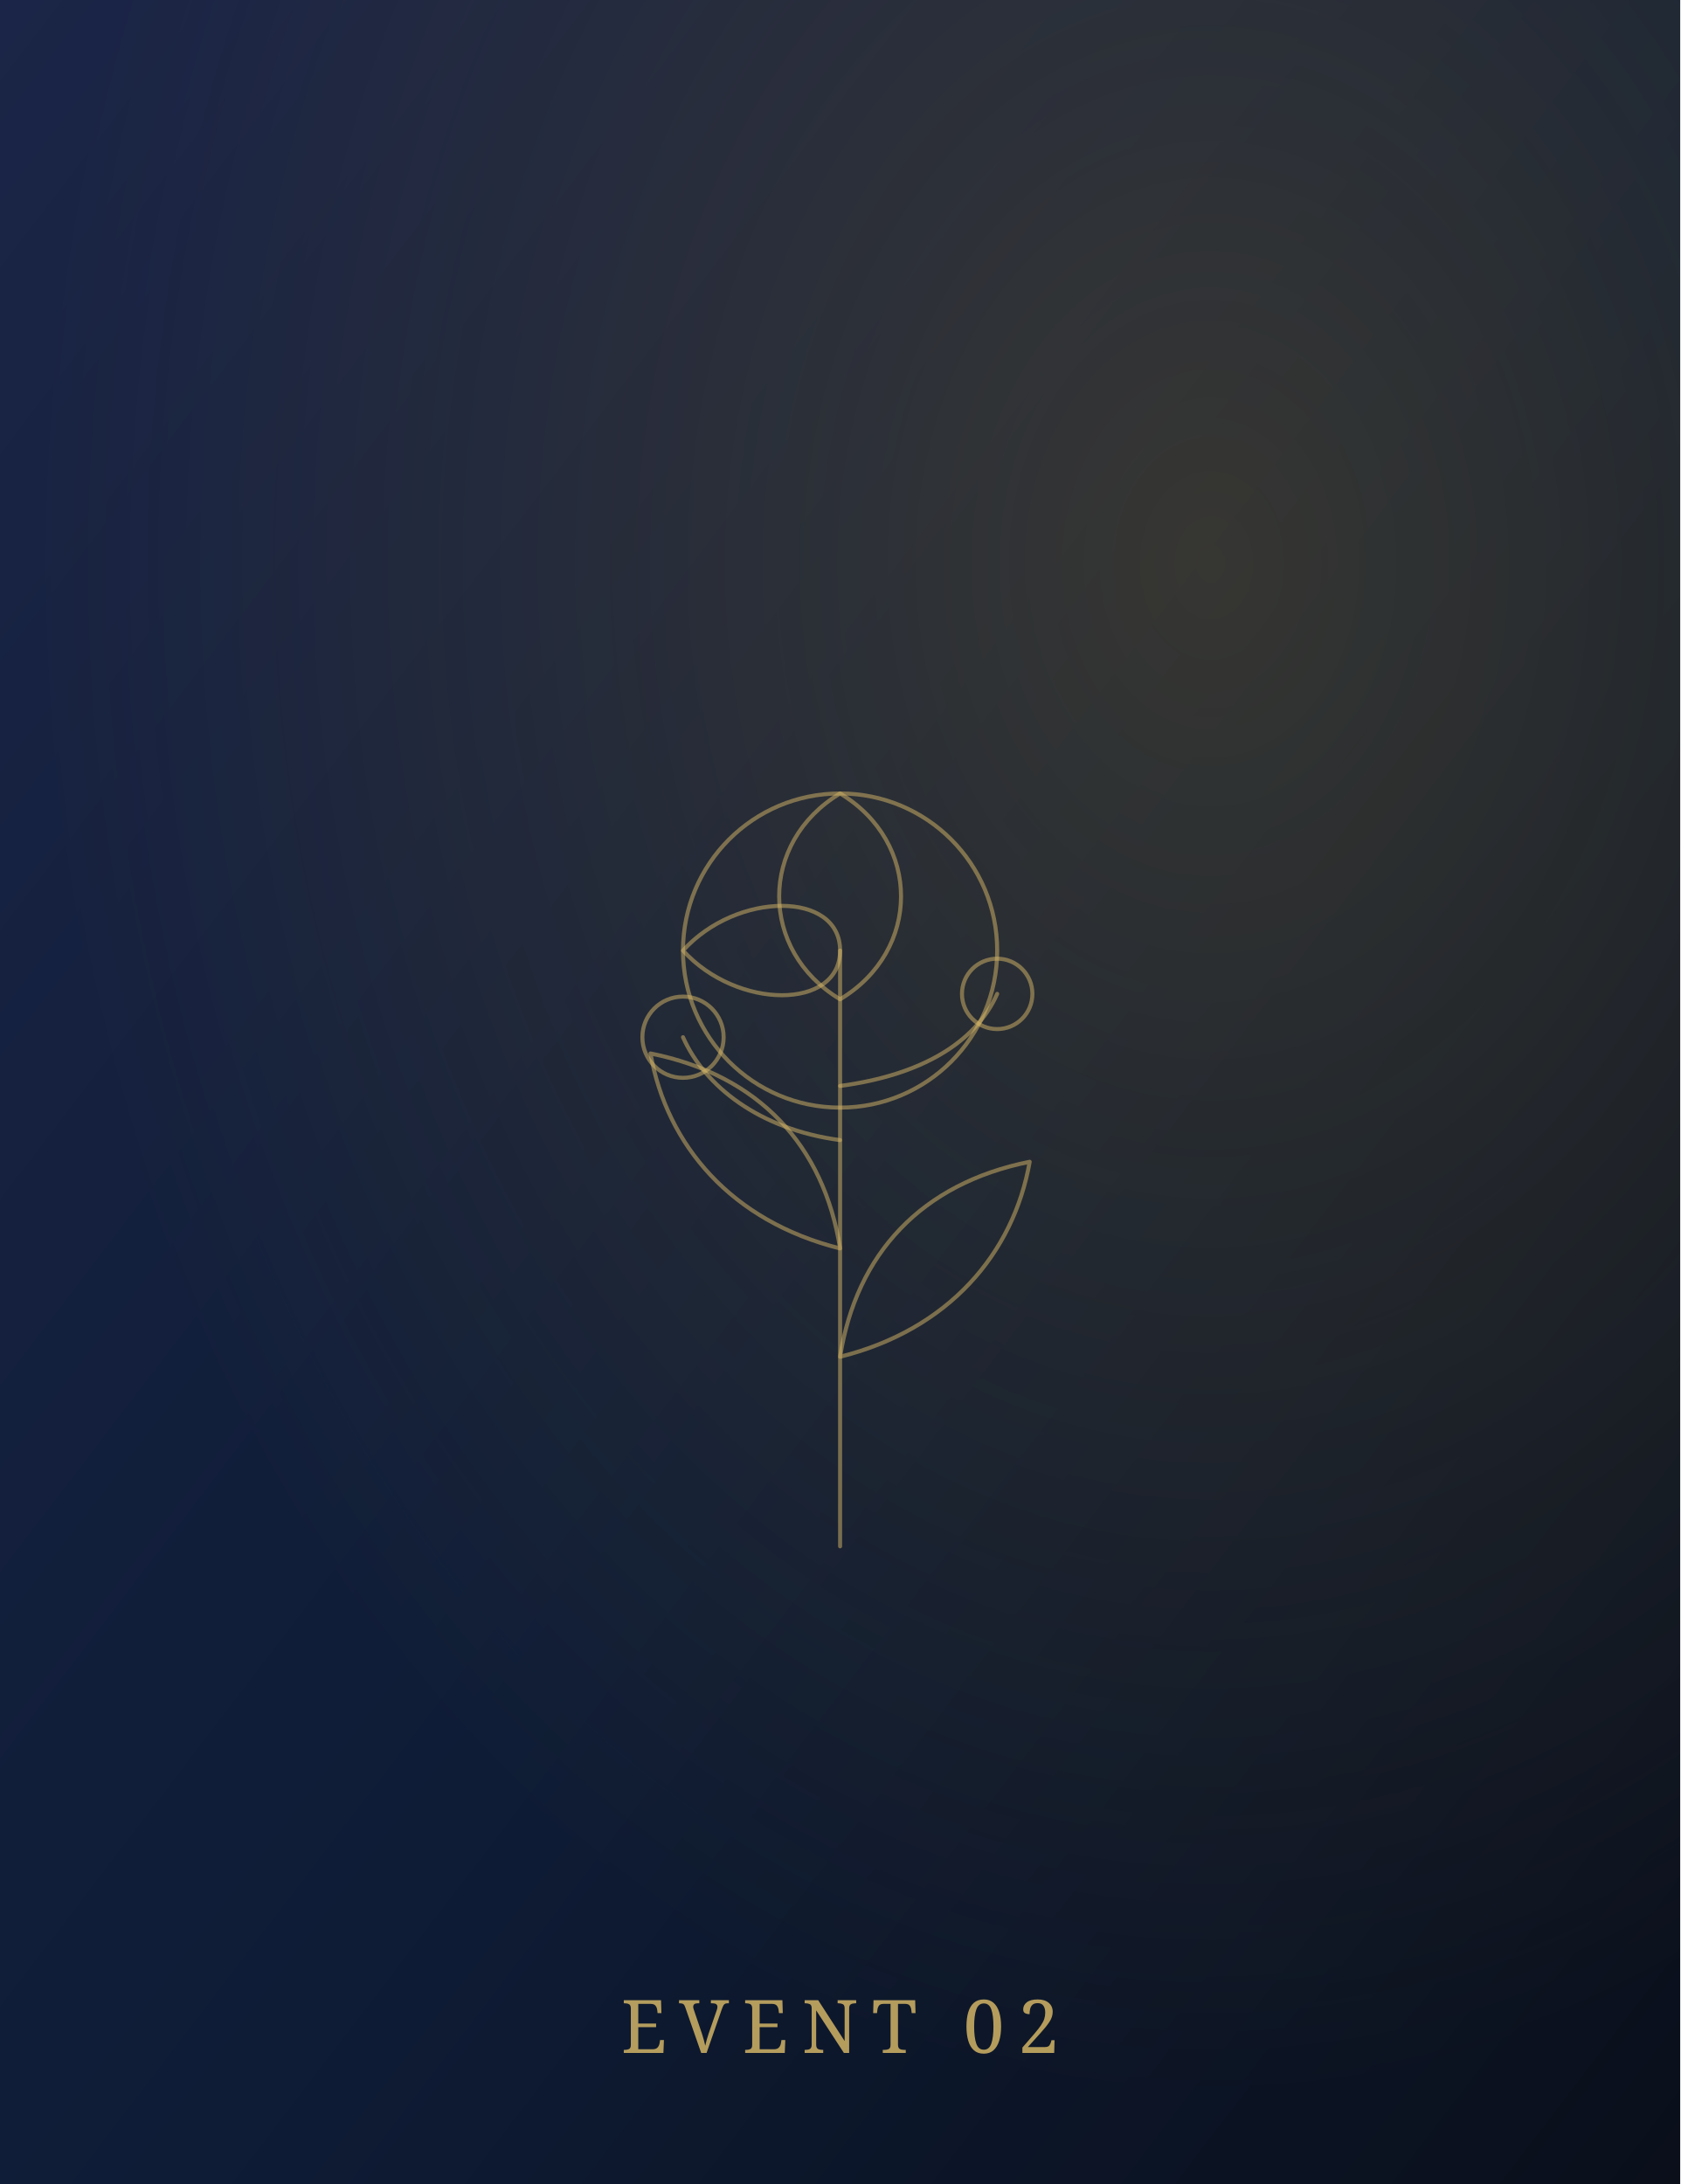
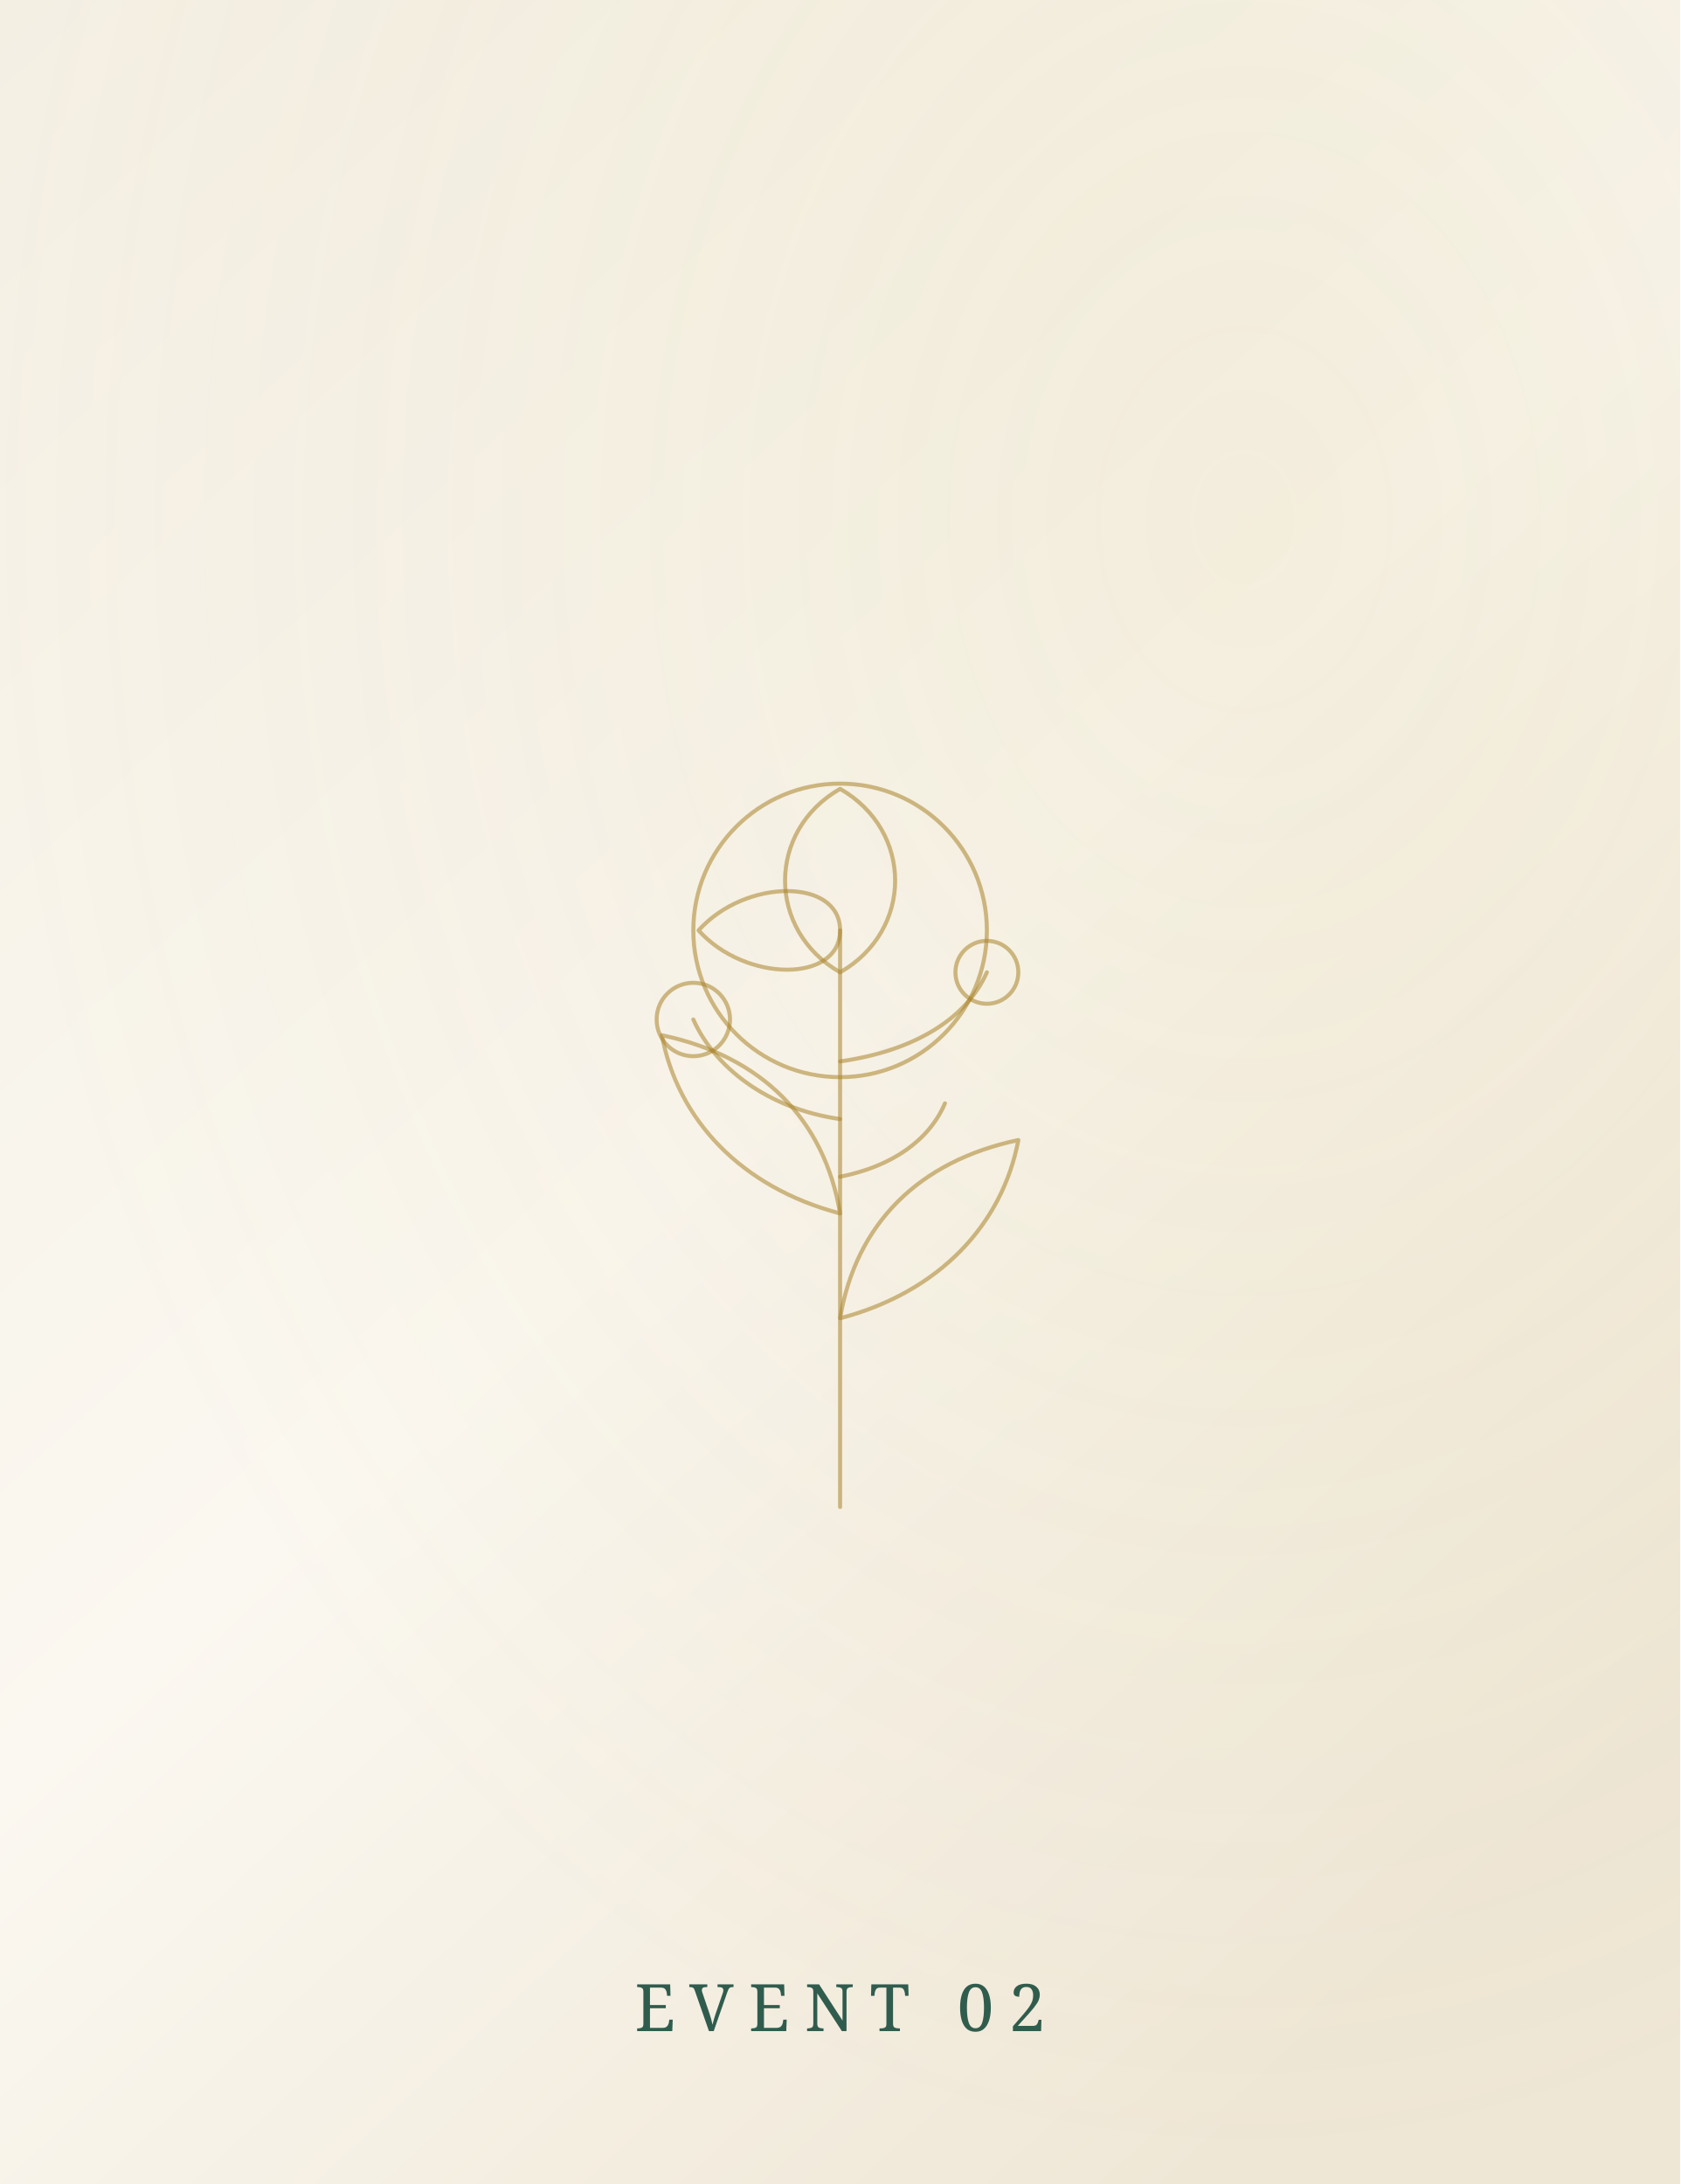
<svg xmlns="http://www.w3.org/2000/svg" viewBox="0 0 1000 1300" role="img" aria-label="Event 02">
  <defs>
-     <linearGradient id="bg" x1="0" y1="0" x2="1" y2="1">
-       <stop offset="0" stop-color="#1b2547" />
-       <stop offset=".55" stop-color="#0E1C36" />
-       <stop offset="1" stop-color="#0A0F1A" />
+     <linearGradient id="bg" x1="0" y1="0" x2=".7" y2="1">
+       <stop offset="0" stop-color="#F4EFE3" />
+       <stop offset=".55" stop-color="#FBF8F1" />
+       <stop offset="1" stop-color="#EFE7D6" />
    </linearGradient>
-     <radialGradient id="gl" cx=".72" cy=".26" r=".7">
-       <stop offset="0" stop-color="#BF8F1F" stop-opacity=".22" />
-       <stop offset="1" stop-color="#BF8F1F" stop-opacity="0" />
+     <radialGradient id="gl" cx=".74" cy=".24" r=".75">
+       <stop offset="0" stop-color="#B08D2D" stop-opacity="0.1" />
+       <stop offset="1" stop-color="#B08D2D" stop-opacity="0" />
    </radialGradient>
  </defs>
  <rect width="1000" height="1300" fill="url(#bg)" />
  <rect width="1000" height="1300" fill="url(#gl)" />
-   <g transform="translate(258.2,162.8) scale(1.612)" fill="none" stroke="#D9B968" stroke-width="1.49" stroke-opacity="0.5" stroke-linecap="round" stroke-linejoin="round">
+   <g transform="translate(266.0,163.8) scale(1.56)" fill="none" stroke="#A9842B" stroke-width="1.54" stroke-opacity="0.55" stroke-linecap="round" stroke-linejoin="round">
    <path d="M150,470 C150,360 150,300 150,250" />
-     <path d="M150,250 m-58,0 a58,58 0 1,0 116,0 a58,58 0 1,0 -116,0" />
-     <path d="M150,192 C120,210 120,250 150,268 C180,250 180,210 150,192" />
-     <path d="M92,250 C112,228 150,228 150,250 C150,272 112,272 92,250" />
-     <path d="M150,360 C110,350 86,322 80,288 C120,296 144,322 150,360" />
-     <path d="M150,400 C190,390 214,362 220,328 C180,336 156,362 150,400" />
-     <path d="M150,320 C120,316 100,300 92,282" />
-     <path d="M92,282 m-15,0 a15,15 0 1,0 30,0 a15,15 0 1,0 -30,0" />
-     <path d="M150,300 C180,296 200,284 208,266" />
-     <path d="M208,266 m-13,0 a13,13 0 1,0 26,0 a13,13 0 1,0 -26,0" />
+     <path d="M150,250 m-56,0 a56,56 0 1,0 112,0 a56,56 0 1,0 -112,0" />
+     <path d="M150,196 C122,212 122,250 150,266 C178,250 178,212 150,196" />
+     <path d="M96,250 C114,230 150,230 150,250 C150,270 114,270 96,250" />
+     <path d="M150,358 C112,348 88,322 82,290 C120,298 144,322 150,358" />
+     <path d="M150,398 C188,388 212,362 218,330 C180,338 156,362 150,398" />
+     <path d="M150,322 C122,318 102,302 94,284" />
+     <path d="M94,284 m-14,0 a14,14 0 1,0 28,0 a14,14 0 1,0 -28,0" />
+     <path d="M150,300 C178,296 198,284 206,266" />
+     <path d="M206,266 m-12,0 a12,12 0 1,0 24,0 a12,12 0 1,0 -24,0" />
+     <path d="M150,344 C170,340 184,330 190,316" />
  </g>
-   <text x="500" y="1222" fill="#D9B968" fill-opacity=".82" font-family="Georgia,'Cormorant Garamond',serif" font-size="44" letter-spacing="8" text-anchor="middle">EVENT 02</text>
+   <text x="500" y="1209" fill="#1B4D3E" fill-opacity=".9" font-family="'Fraunces',Georgia,serif" font-size="39" letter-spacing="9" text-anchor="middle">EVENT 02</text>
</svg>
